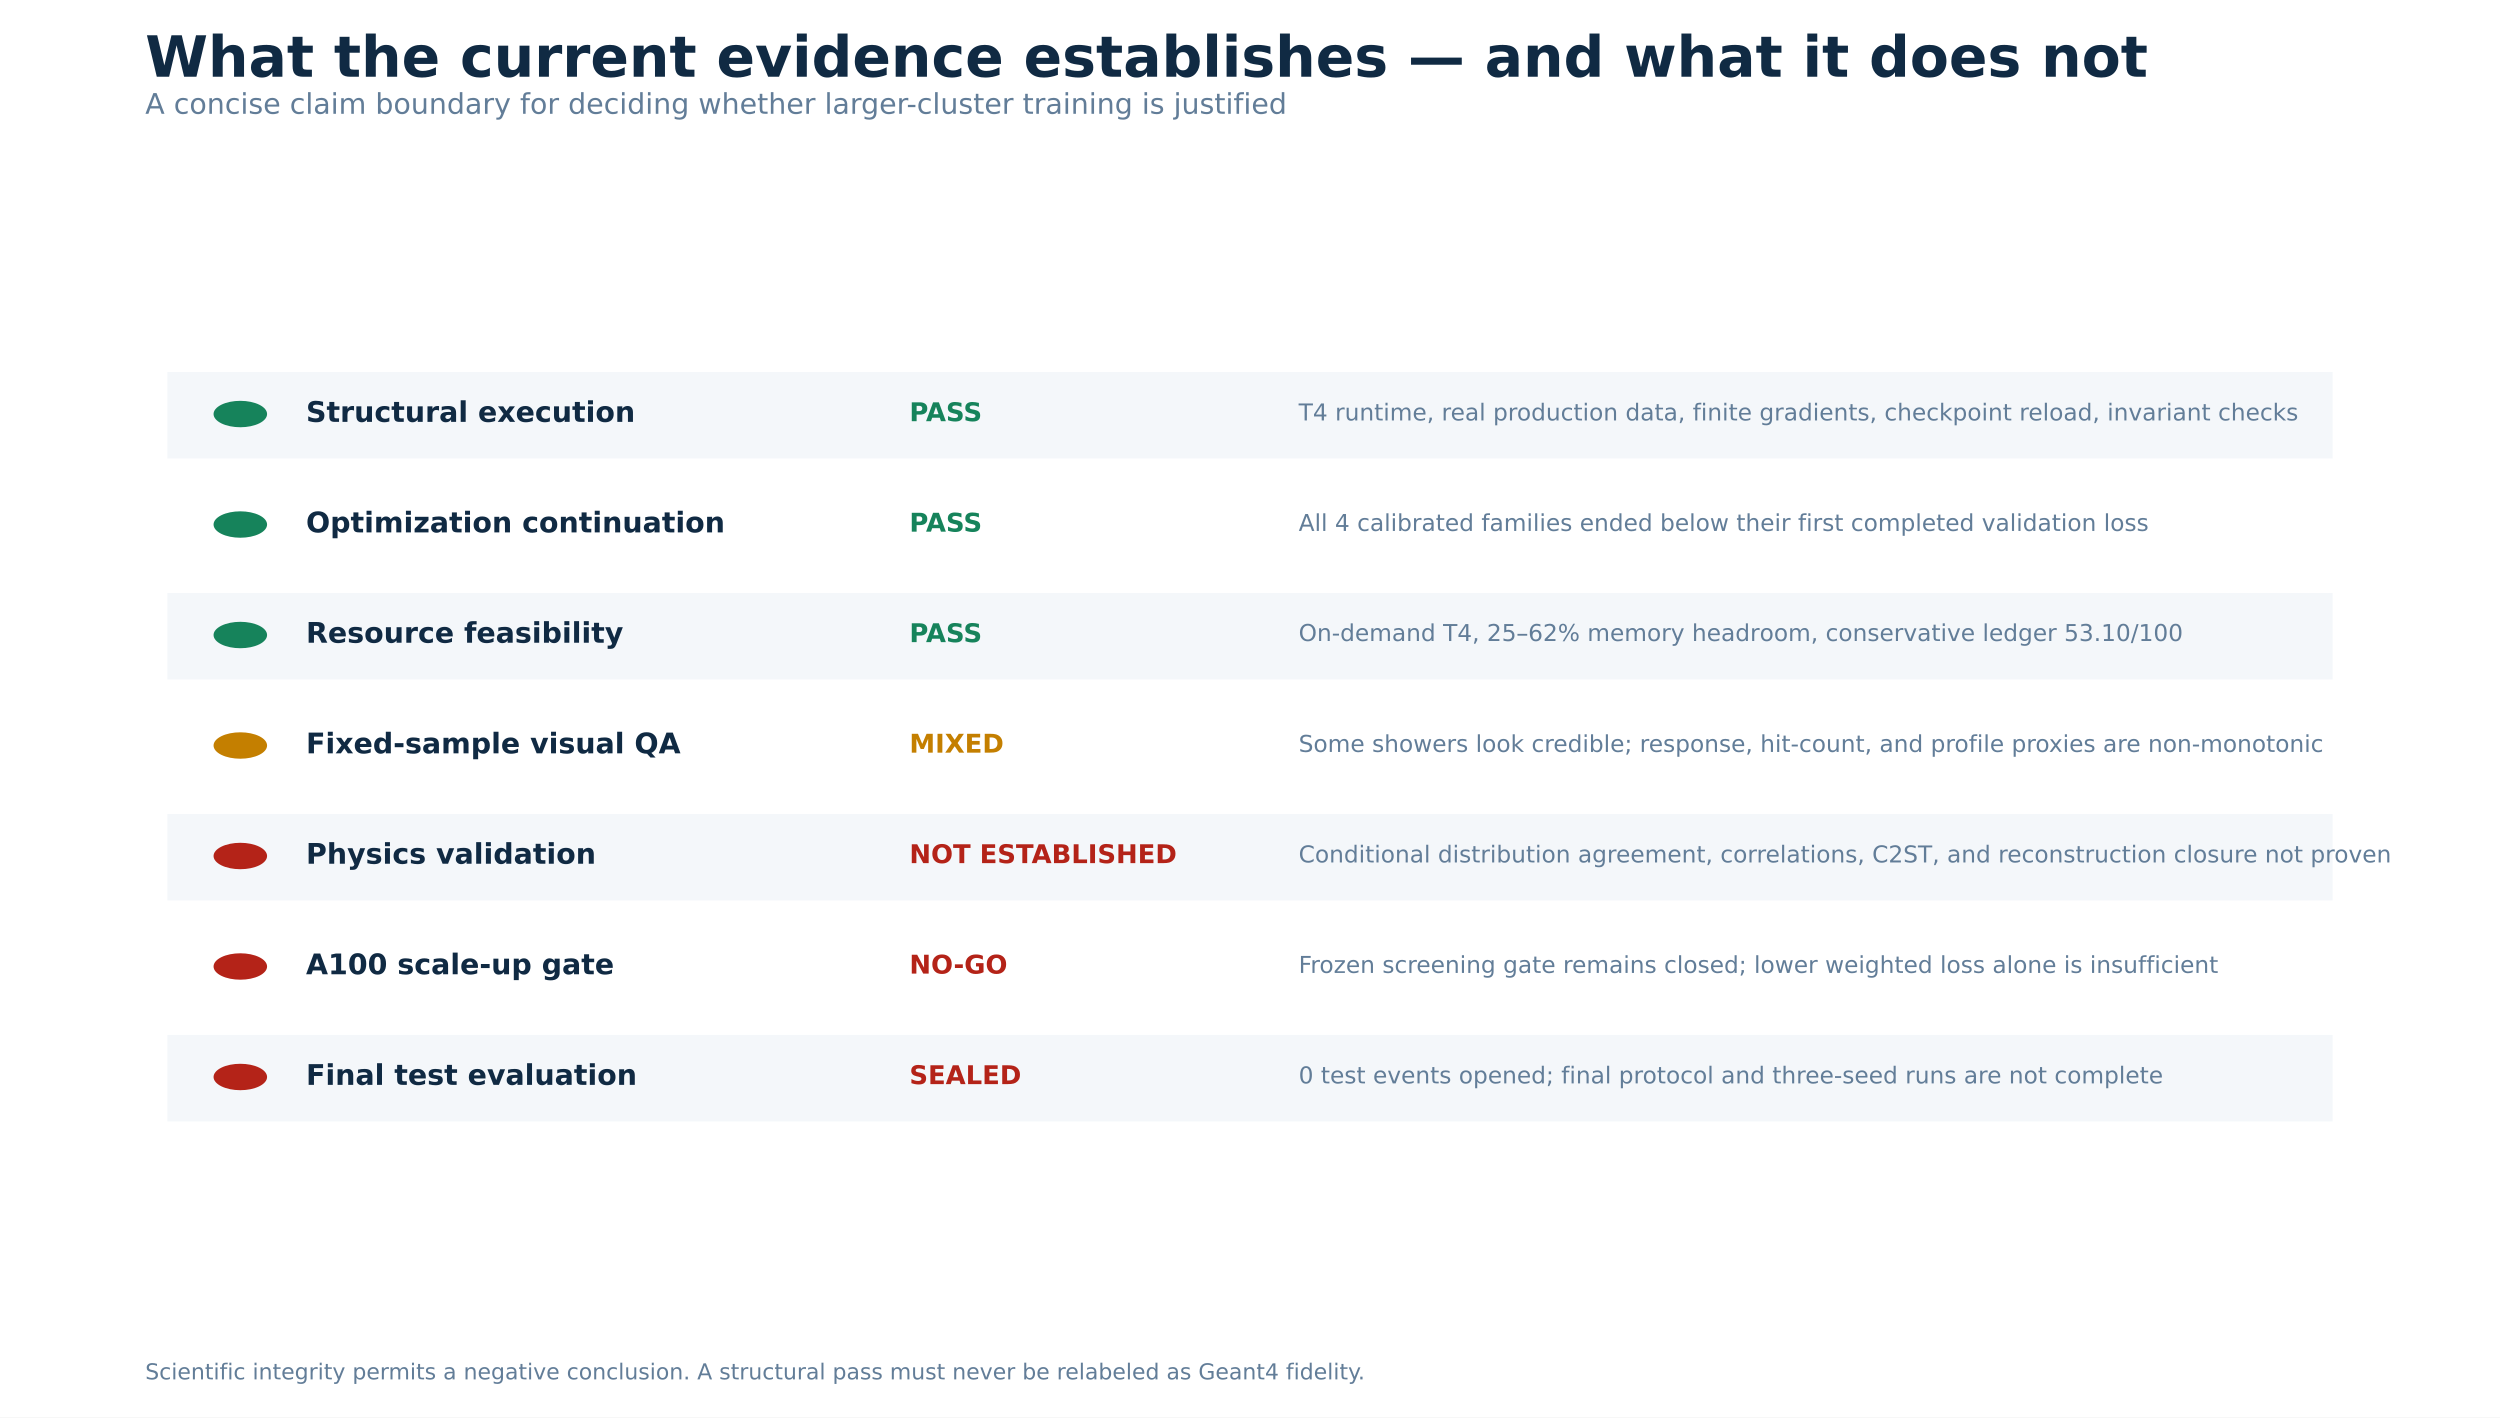
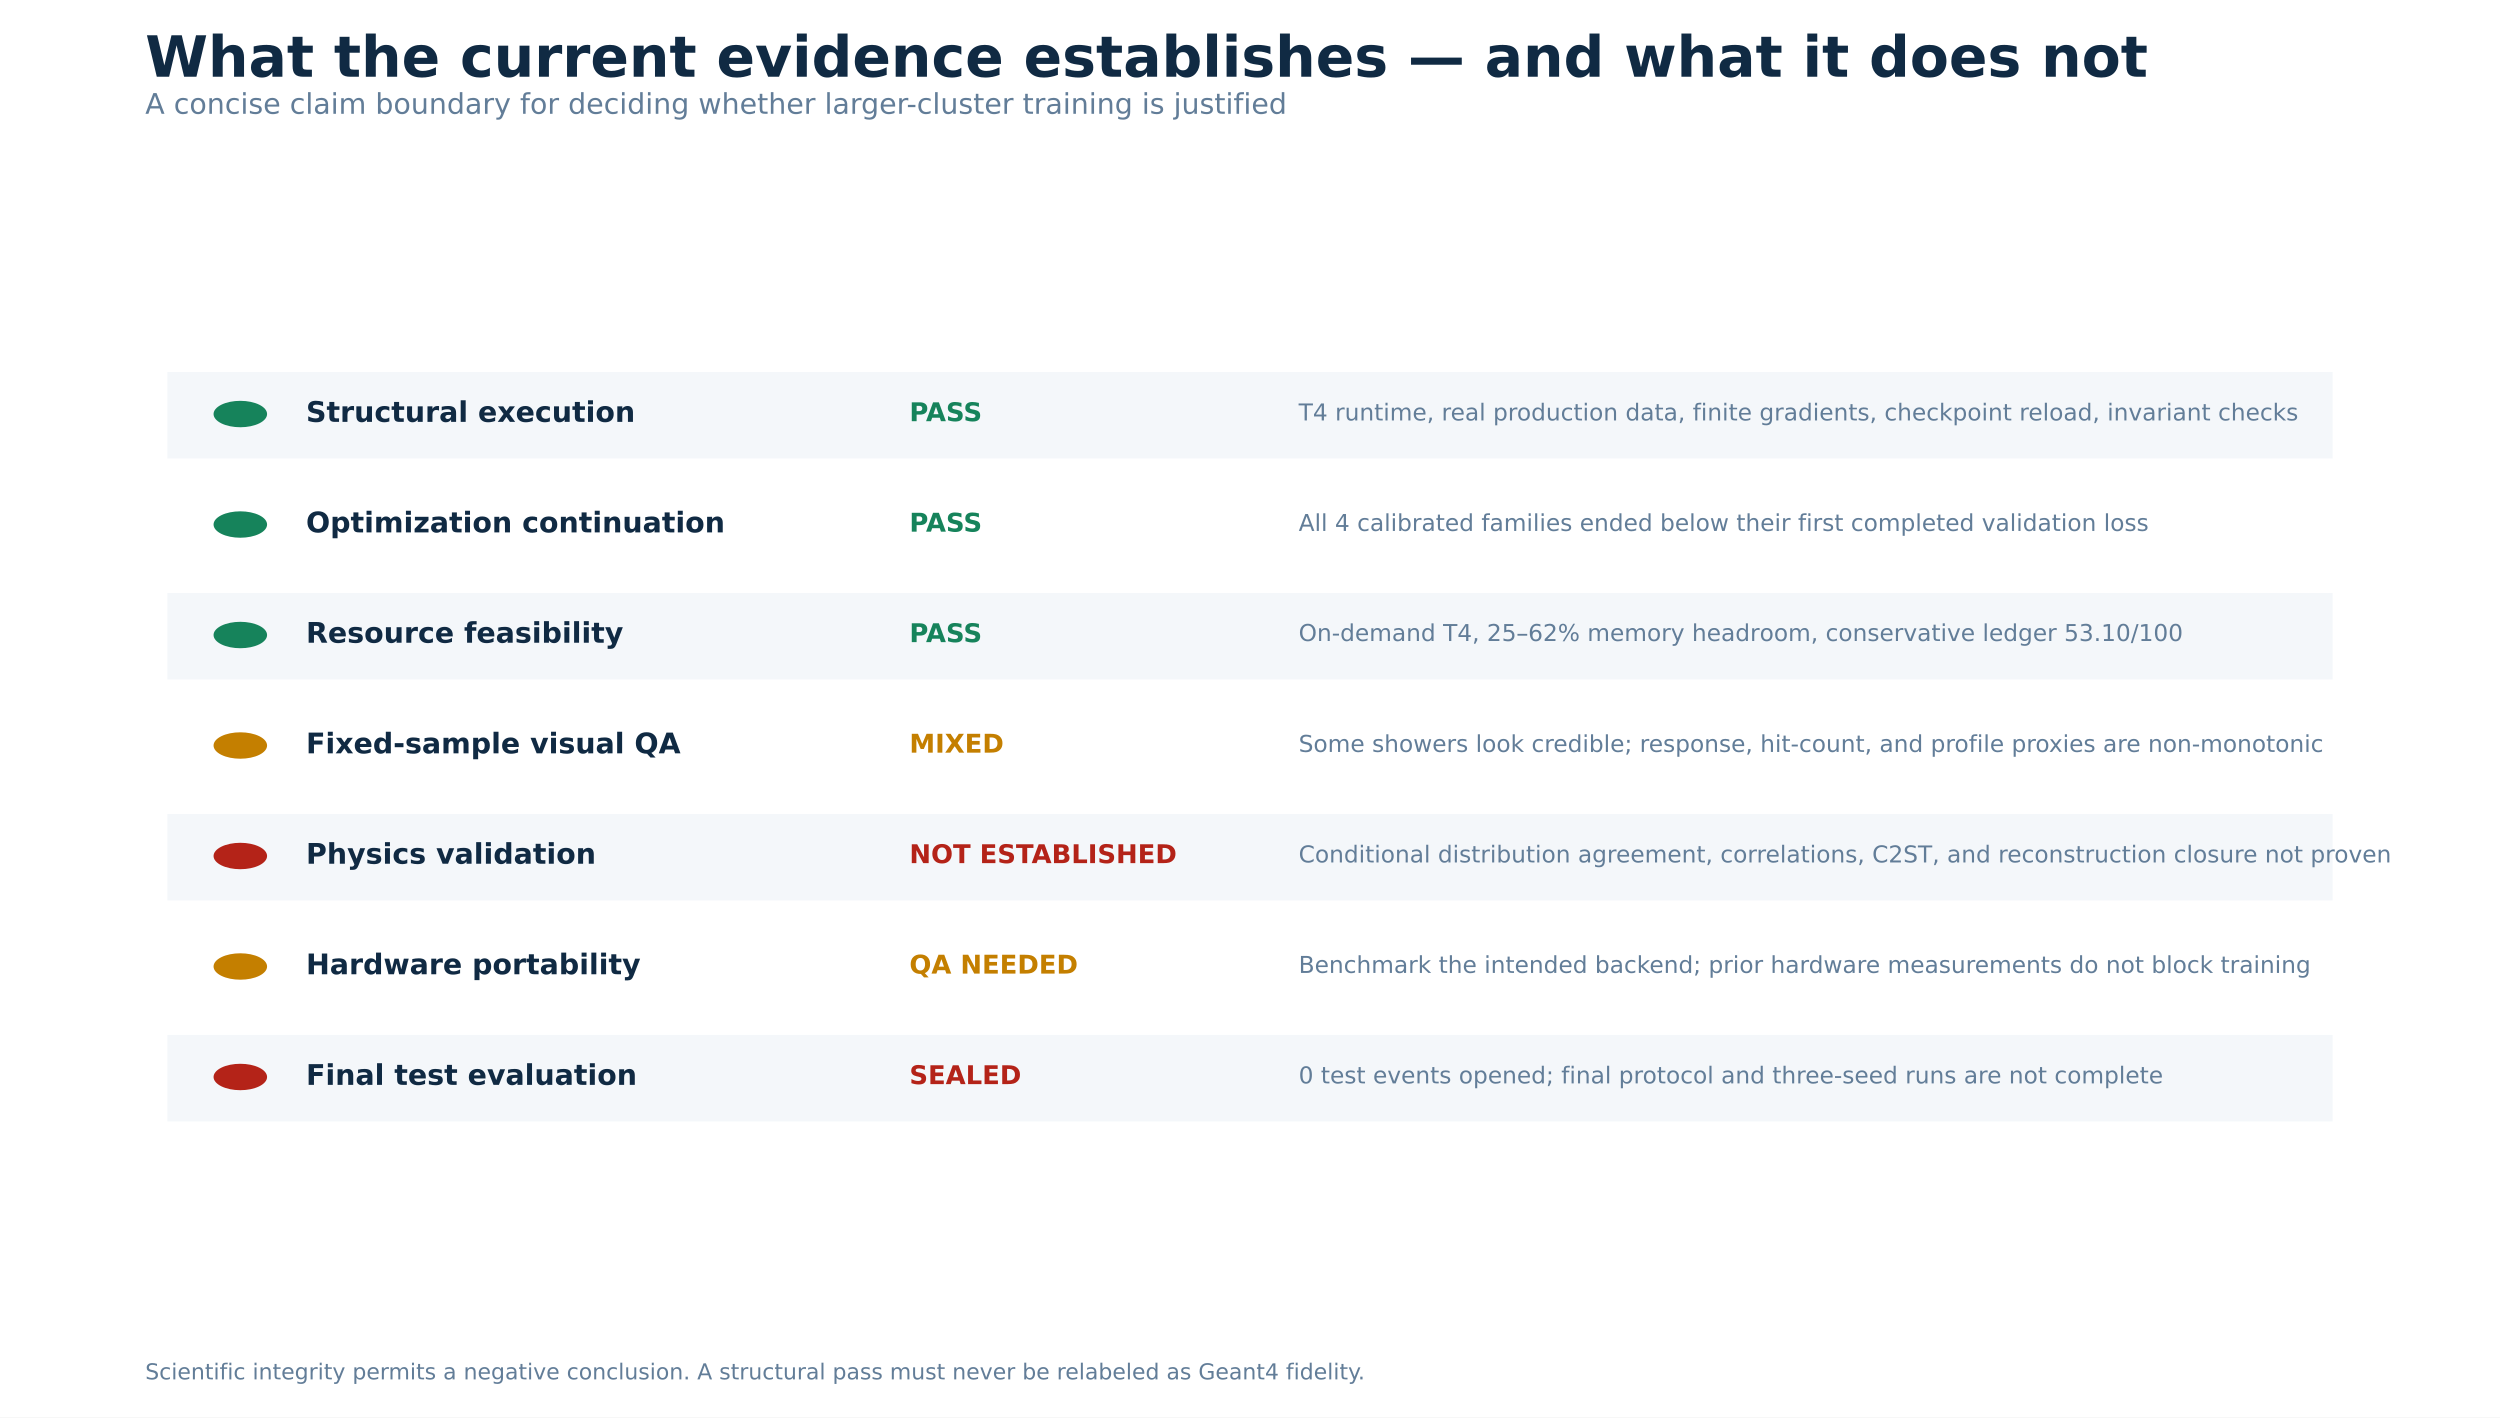
<svg xmlns="http://www.w3.org/2000/svg" width="966.696pt" height="548.1pt" viewBox="0 0 966.696 548.1" version="1.1">
  <defs>
    <style type="text/css">*{stroke-linejoin: round; stroke-linecap: butt}</style>
  </defs>
  <g id="figure_1">
    <g id="patch_1">
      <path d="M 0 548.1 L 966.696 548.1 L 966.696 0 L 0 0 z " style="fill: #ffffff" />
    </g>
    <g id="axes_1">
      <g id="patch_2">
-         <path d="M 64.703 177.282 L 901.994 177.282 L 901.994 143.845 L 64.703 143.845 z " clip-path="url(#p5b5e5b4b34)" style="fill: #f4f7fa" />
+         <path d="M 64.703 177.282 L 901.994 177.282 L 901.994 143.845 L 64.703 143.845 z " clip-path="url(#p08e31d458f)" style="fill: #f4f7fa" />
      </g>
      <g id="patch_3">
-         <path d="M 92.926 165.208 C 95.67 165.208 98.303 164.669 100.244 163.711 C 102.184 162.753 103.275 161.454 103.275 160.099 C 103.275 158.744 102.184 157.445 100.244 156.487 C 98.303 155.529 95.67 154.991 92.926 154.991 C 90.182 154.991 87.549 155.529 85.608 156.487 C 83.668 157.445 82.577 158.744 82.577 160.099 C 82.577 161.454 83.668 162.753 85.608 163.711 C 87.549 164.669 90.182 165.208 92.926 165.208 z " clip-path="url(#p5b5e5b4b34)" style="fill: #16835b" />
+         <path d="M 92.926 165.208 C 95.67 165.208 98.303 164.669 100.244 163.711 C 102.184 162.753 103.275 161.454 103.275 160.099 C 103.275 158.744 102.184 157.445 100.244 156.487 C 98.303 155.529 95.67 154.991 92.926 154.991 C 90.182 154.991 87.549 155.529 85.608 156.487 C 83.668 157.445 82.577 158.744 82.577 160.099 C 82.577 161.454 83.668 162.753 85.608 163.711 C 87.549 164.669 90.182 165.208 92.926 165.208 z " clip-path="url(#p08e31d458f)" style="fill: #16835b" />
      </g>
      <g id="patch_4">
-         <path d="M 64.703 220.007 L 901.994 220.007 L 901.994 186.57 L 64.703 186.57 z " clip-path="url(#p5b5e5b4b34)" style="fill: #ffffff" />
+         <path d="M 64.703 220.007 L 901.994 220.007 L 901.994 186.57 L 64.703 186.57 z " clip-path="url(#p08e31d458f)" style="fill: #ffffff" />
      </g>
      <g id="patch_5">
-         <path d="M 92.926 207.932 C 95.67 207.932 98.303 207.394 100.244 206.436 C 102.184 205.478 103.275 204.179 103.275 202.824 C 103.275 201.469 102.184 200.17 100.244 199.212 C 98.303 198.254 95.67 197.716 92.926 197.716 C 90.182 197.716 87.549 198.254 85.608 199.212 C 83.668 200.17 82.577 201.469 82.577 202.824 C 82.577 204.179 83.668 205.478 85.608 206.436 C 87.549 207.394 90.182 207.932 92.926 207.932 z " clip-path="url(#p5b5e5b4b34)" style="fill: #16835b" />
+         <path d="M 92.926 207.932 C 95.67 207.932 98.303 207.394 100.244 206.436 C 102.184 205.478 103.275 204.179 103.275 202.824 C 103.275 201.469 102.184 200.17 100.244 199.212 C 98.303 198.254 95.67 197.716 92.926 197.716 C 90.182 197.716 87.549 198.254 85.608 199.212 C 83.668 200.17 82.577 201.469 82.577 202.824 C 82.577 204.179 83.668 205.478 85.608 206.436 C 87.549 207.394 90.182 207.932 92.926 207.932 z " clip-path="url(#p08e31d458f)" style="fill: #16835b" />
      </g>
      <g id="patch_6">
-         <path d="M 64.703 262.732 L 901.994 262.732 L 901.994 229.295 L 64.703 229.295 z " clip-path="url(#p5b5e5b4b34)" style="fill: #f4f7fa" />
+         <path d="M 64.703 262.732 L 901.994 262.732 L 901.994 229.295 L 64.703 229.295 z " clip-path="url(#p08e31d458f)" style="fill: #f4f7fa" />
      </g>
      <g id="patch_7">
-         <path d="M 92.926 250.657 C 95.67 250.657 98.303 250.119 100.244 249.161 C 102.184 248.203 103.275 246.904 103.275 245.549 C 103.275 244.194 102.184 242.895 100.244 241.937 C 98.303 240.979 95.67 240.44 92.926 240.44 C 90.182 240.44 87.549 240.979 85.608 241.937 C 83.668 242.895 82.577 244.194 82.577 245.549 C 82.577 246.904 83.668 248.203 85.608 249.161 C 87.549 250.119 90.182 250.657 92.926 250.657 z " clip-path="url(#p5b5e5b4b34)" style="fill: #16835b" />
+         <path d="M 92.926 250.657 C 95.67 250.657 98.303 250.119 100.244 249.161 C 102.184 248.203 103.275 246.904 103.275 245.549 C 103.275 244.194 102.184 242.895 100.244 241.937 C 98.303 240.979 95.67 240.44 92.926 240.44 C 90.182 240.44 87.549 240.979 85.608 241.937 C 83.668 242.895 82.577 244.194 82.577 245.549 C 82.577 246.904 83.668 248.203 85.608 249.161 C 87.549 250.119 90.182 250.657 92.926 250.657 z " clip-path="url(#p08e31d458f)" style="fill: #16835b" />
      </g>
      <g id="patch_8">
-         <path d="M 64.703 305.456 L 901.994 305.456 L 901.994 272.02 L 64.703 272.02 z " clip-path="url(#p5b5e5b4b34)" style="fill: #ffffff" />
+         <path d="M 64.703 305.456 L 901.994 305.456 L 901.994 272.02 L 64.703 272.02 z " clip-path="url(#p08e31d458f)" style="fill: #ffffff" />
      </g>
      <g id="patch_9">
-         <path d="M 92.926 293.382 C 95.67 293.382 98.303 292.844 100.244 291.886 C 102.184 290.928 103.275 289.628 103.275 288.274 C 103.275 286.919 102.184 285.619 100.244 284.661 C 98.303 283.703 95.67 283.165 92.926 283.165 C 90.182 283.165 87.549 283.703 85.608 284.661 C 83.668 285.619 82.577 286.919 82.577 288.274 C 82.577 289.628 83.668 290.928 85.608 291.886 C 87.549 292.844 90.182 293.382 92.926 293.382 z " clip-path="url(#p5b5e5b4b34)" style="fill: #c47f00" />
+         <path d="M 92.926 293.382 C 95.67 293.382 98.303 292.844 100.244 291.886 C 102.184 290.928 103.275 289.628 103.275 288.274 C 103.275 286.919 102.184 285.619 100.244 284.661 C 98.303 283.703 95.67 283.165 92.926 283.165 C 90.182 283.165 87.549 283.703 85.608 284.661 C 83.668 285.619 82.577 286.919 82.577 288.274 C 82.577 289.628 83.668 290.928 85.608 291.886 C 87.549 292.844 90.182 293.382 92.926 293.382 z " clip-path="url(#p08e31d458f)" style="fill: #c47f00" />
      </g>
      <g id="patch_10">
-         <path d="M 64.703 348.181 L 901.994 348.181 L 901.994 314.744 L 64.703 314.744 z " clip-path="url(#p5b5e5b4b34)" style="fill: #f4f7fa" />
+         <path d="M 64.703 348.181 L 901.994 348.181 L 901.994 314.744 L 64.703 314.744 z " clip-path="url(#p08e31d458f)" style="fill: #f4f7fa" />
      </g>
      <g id="patch_11">
-         <path d="M 92.926 336.107 C 95.67 336.107 98.303 335.569 100.244 334.611 C 102.184 333.653 103.275 332.353 103.275 330.998 C 103.275 329.644 102.184 328.344 100.244 327.386 C 98.303 326.428 95.67 325.89 92.926 325.89 C 90.182 325.89 87.549 326.428 85.608 327.386 C 83.668 328.344 82.577 329.644 82.577 330.998 C 82.577 332.353 83.668 333.653 85.608 334.611 C 87.549 335.569 90.182 336.107 92.926 336.107 z " clip-path="url(#p5b5e5b4b34)" style="fill: #b42318" />
+         <path d="M 92.926 336.107 C 95.67 336.107 98.303 335.569 100.244 334.611 C 102.184 333.653 103.275 332.353 103.275 330.998 C 103.275 329.644 102.184 328.344 100.244 327.386 C 98.303 326.428 95.67 325.89 92.926 325.89 C 90.182 325.89 87.549 326.428 85.608 327.386 C 83.668 328.344 82.577 329.644 82.577 330.998 C 82.577 332.353 83.668 333.653 85.608 334.611 C 87.549 335.569 90.182 336.107 92.926 336.107 z " clip-path="url(#p08e31d458f)" style="fill: #b42318" />
      </g>
      <g id="patch_12">
-         <path d="M 64.703 390.906 L 901.994 390.906 L 901.994 357.469 L 64.703 357.469 z " clip-path="url(#p5b5e5b4b34)" style="fill: #ffffff" />
+         <path d="M 64.703 390.906 L 901.994 390.906 L 901.994 357.469 L 64.703 357.469 z " clip-path="url(#p08e31d458f)" style="fill: #ffffff" />
      </g>
      <g id="patch_13">
-         <path d="M 92.926 378.832 C 95.67 378.832 98.303 378.293 100.244 377.335 C 102.184 376.377 103.275 375.078 103.275 373.723 C 103.275 372.368 102.184 371.069 100.244 370.111 C 98.303 369.153 95.67 368.615 92.926 368.615 C 90.182 368.615 87.549 369.153 85.608 370.111 C 83.668 371.069 82.577 372.368 82.577 373.723 C 82.577 375.078 83.668 376.377 85.608 377.335 C 87.549 378.293 90.182 378.832 92.926 378.832 z " clip-path="url(#p5b5e5b4b34)" style="fill: #b42318" />
+         <path d="M 92.926 378.832 C 95.67 378.832 98.303 378.293 100.244 377.335 C 102.184 376.377 103.275 375.078 103.275 373.723 C 103.275 372.368 102.184 371.069 100.244 370.111 C 98.303 369.153 95.67 368.615 92.926 368.615 C 90.182 368.615 87.549 369.153 85.608 370.111 C 83.668 371.069 82.577 372.368 82.577 373.723 C 82.577 375.078 83.668 376.377 85.608 377.335 C 87.549 378.293 90.182 378.832 92.926 378.832 z " clip-path="url(#p08e31d458f)" style="fill: #c47f00" />
      </g>
      <g id="patch_14">
-         <path d="M 64.703 433.631 L 901.994 433.631 L 901.994 400.194 L 64.703 400.194 z " clip-path="url(#p5b5e5b4b34)" style="fill: #f4f7fa" />
+         <path d="M 64.703 433.631 L 901.994 433.631 L 901.994 400.194 L 64.703 400.194 z " clip-path="url(#p08e31d458f)" style="fill: #f4f7fa" />
      </g>
      <g id="patch_15">
-         <path d="M 92.926 421.556 C 95.67 421.556 98.303 421.018 100.244 420.06 C 102.184 419.102 103.275 417.803 103.275 416.448 C 103.275 415.093 102.184 413.794 100.244 412.836 C 98.303 411.878 95.67 411.34 92.926 411.34 C 90.182 411.34 87.549 411.878 85.608 412.836 C 83.668 413.794 82.577 415.093 82.577 416.448 C 82.577 417.803 83.668 419.102 85.608 420.06 C 87.549 421.018 90.182 421.556 92.926 421.556 z " clip-path="url(#p5b5e5b4b34)" style="fill: #b42318" />
+         <path d="M 92.926 421.556 C 95.67 421.556 98.303 421.018 100.244 420.06 C 102.184 419.102 103.275 417.803 103.275 416.448 C 103.275 415.093 102.184 413.794 100.244 412.836 C 98.303 411.878 95.67 411.34 92.926 411.34 C 90.182 411.34 87.549 411.878 85.608 412.836 C 83.668 413.794 82.577 415.093 82.577 416.448 C 82.577 417.803 83.668 419.102 85.608 420.06 C 87.549 421.018 90.182 421.556 92.926 421.556 z " clip-path="url(#p08e31d458f)" style="fill: #b42318" />
      </g>
      <g id="text_1">
        <text style="font-weight: 700; font-size: 11px; font-family: 'DejaVu Sans'; text-anchor: start; fill: #102a43" x="118.327" y="163.135" transform="rotate(-0 118.327 163.1345)">Structural execution</text>
      </g>
      <g id="text_2">
        <text style="font-weight: 700; font-size: 10px; font-family: 'DejaVu Sans'; text-anchor: start; fill: #16835b" x="351.64" y="162.859" transform="rotate(-0 351.6395 162.8586)">PASS</text>
      </g>
      <g id="text_3">
        <text style="font-size: 9px; font-family: 'DejaVu Sans'; text-anchor: start; fill: #627d98" x="502.164" y="162.583" transform="rotate(-0 502.1638 162.5826)">T4 runtime, real production data, finite gradients, checkpoint reload, invariant checks</text>
      </g>
      <g id="text_4">
        <text style="font-weight: 700; font-size: 11px; font-family: 'DejaVu Sans'; text-anchor: start; fill: #102a43" x="118.327" y="205.859" transform="rotate(-0 118.327 205.8593)">Optimization continuation</text>
      </g>
      <g id="text_5">
        <text style="font-weight: 700; font-size: 10px; font-family: 'DejaVu Sans'; text-anchor: start; fill: #16835b" x="351.64" y="205.583" transform="rotate(-0 351.6395 205.5834)">PASS</text>
      </g>
      <g id="text_6">
        <text style="font-size: 9px; font-family: 'DejaVu Sans'; text-anchor: start; fill: #627d98" x="502.164" y="205.307" transform="rotate(-0 502.1638 205.3074)">All 4 calibrated families ended below their first completed validation loss</text>
      </g>
      <g id="text_7">
        <text style="font-weight: 700; font-size: 11px; font-family: 'DejaVu Sans'; text-anchor: start; fill: #102a43" x="118.327" y="248.541" transform="rotate(-0 118.327 248.5411)">Resource feasibility</text>
      </g>
      <g id="text_8">
        <text style="font-weight: 700; font-size: 10px; font-family: 'DejaVu Sans'; text-anchor: start; fill: #16835b" x="351.64" y="248.308" transform="rotate(-0 351.6395 248.3082)">PASS</text>
      </g>
      <g id="text_9">
        <g style="fill: #627d98" transform="translate(502.1638 248.0238)">
          <text>
            <tspan x="0" y="-0.156" style="font-size: 9px; font-family: 'DejaVu Sans'; fill: #627d98">O</tspan>
            <tspan x="7.084" y="-0.156" style="font-size: 9px; font-family: 'DejaVu Sans'; fill: #627d98">n</tspan>
            <tspan x="12.788" y="-0.156" style="font-size: 9px; font-family: 'DejaVu Sans'; fill: #627d98">-</tspan>
            <tspan x="16.036" y="-0.156" style="font-size: 9px; font-family: 'DejaVu Sans'; fill: #627d98">d</tspan>
            <tspan x="21.749" y="-0.156" style="font-size: 9px; font-family: 'DejaVu Sans'; fill: #627d98">e</tspan>
            <tspan x="27.286" y="-0.156" style="font-size: 9px; font-family: 'DejaVu Sans'; fill: #627d98">m</tspan>
            <tspan x="36.053" y="-0.156" style="font-size: 9px; font-family: 'DejaVu Sans'; fill: #627d98">a</tspan>
            <tspan x="41.568" y="-0.156" style="font-size: 9px; font-family: 'DejaVu Sans'; fill: #627d98">n</tspan>
            <tspan x="47.272" y="-0.156" style="font-size: 9px; font-family: 'DejaVu Sans'; fill: #627d98">d</tspan>
            <tspan x="52.985" y="-0.156" style="font-size: 9px; font-family: 'DejaVu Sans'; fill: #627d98"> </tspan>
            <tspan x="55.846" y="-0.156" style="font-size: 9px; font-family: 'DejaVu Sans'; fill: #627d98">T</tspan>
            <tspan x="61.343" y="-0.156" style="font-size: 9px; font-family: 'DejaVu Sans'; fill: #627d98">4</tspan>
            <tspan x="67.069" y="-0.156" style="font-size: 9px; font-family: 'DejaVu Sans'; fill: #627d98">,</tspan>
            <tspan x="69.93" y="-0.156" style="font-size: 9px; font-family: 'DejaVu Sans'; fill: #627d98"> </tspan>
            <tspan x="72.791" y="-0.156" style="font-size: 9px; font-family: 'DejaVu Sans'; fill: #627d98">2</tspan>
            <tspan x="78.517" y="-0.156" style="font-size: 9px; font-family: 'DejaVu Sans'; fill: #627d98">5</tspan>
            <tspan x="88.743" y="-0.156" style="font-size: 9px; font-family: 'DejaVu Sans'; fill: #627d98">6</tspan>
            <tspan x="94.469" y="-0.156" style="font-size: 9px; font-family: 'DejaVu Sans'; fill: #627d98">2</tspan>
            <tspan x="100.195" y="-0.156" style="font-size: 9px; font-family: 'DejaVu Sans'; fill: #627d98">%</tspan>
            <tspan x="108.747" y="-0.156" style="font-size: 9px; font-family: 'DejaVu Sans'; fill: #627d98"> </tspan>
            <tspan x="111.608" y="-0.156" style="font-size: 9px; font-family: 'DejaVu Sans'; fill: #627d98">m</tspan>
            <tspan x="120.375" y="-0.156" style="font-size: 9px; font-family: 'DejaVu Sans'; fill: #627d98">e</tspan>
            <tspan x="125.912" y="-0.156" style="font-size: 9px; font-family: 'DejaVu Sans'; fill: #627d98">m</tspan>
            <tspan x="134.679" y="-0.156" style="font-size: 9px; font-family: 'DejaVu Sans'; fill: #627d98">o</tspan>
            <tspan x="140.186" y="-0.156" style="font-size: 9px; font-family: 'DejaVu Sans'; fill: #627d98">r</tspan>
            <tspan x="143.886" y="-0.156" style="font-size: 9px; font-family: 'DejaVu Sans'; fill: #627d98">y</tspan>
            <tspan x="149.212" y="-0.156" style="font-size: 9px; font-family: 'DejaVu Sans'; fill: #627d98"> </tspan>
            <tspan x="152.073" y="-0.156" style="font-size: 9px; font-family: 'DejaVu Sans'; fill: #627d98">h</tspan>
            <tspan x="157.777" y="-0.156" style="font-size: 9px; font-family: 'DejaVu Sans'; fill: #627d98">e</tspan>
            <tspan x="163.314" y="-0.156" style="font-size: 9px; font-family: 'DejaVu Sans'; fill: #627d98">a</tspan>
            <tspan x="168.829" y="-0.156" style="font-size: 9px; font-family: 'DejaVu Sans'; fill: #627d98">d</tspan>
            <tspan x="174.542" y="-0.156" style="font-size: 9px; font-family: 'DejaVu Sans'; fill: #627d98">r</tspan>
            <tspan x="178.242" y="-0.156" style="font-size: 9px; font-family: 'DejaVu Sans'; fill: #627d98">o</tspan>
            <tspan x="183.749" y="-0.156" style="font-size: 9px; font-family: 'DejaVu Sans'; fill: #627d98">o</tspan>
            <tspan x="189.255" y="-0.156" style="font-size: 9px; font-family: 'DejaVu Sans'; fill: #627d98">m</tspan>
            <tspan x="198.022" y="-0.156" style="font-size: 9px; font-family: 'DejaVu Sans'; fill: #627d98">,</tspan>
            <tspan x="200.883" y="-0.156" style="font-size: 9px; font-family: 'DejaVu Sans'; fill: #627d98"> </tspan>
            <tspan x="203.744" y="-0.156" style="font-size: 9px; font-family: 'DejaVu Sans'; fill: #627d98">c</tspan>
            <tspan x="208.692" y="-0.156" style="font-size: 9px; font-family: 'DejaVu Sans'; fill: #627d98">o</tspan>
            <tspan x="214.198" y="-0.156" style="font-size: 9px; font-family: 'DejaVu Sans'; fill: #627d98">n</tspan>
            <tspan x="219.902" y="-0.156" style="font-size: 9px; font-family: 'DejaVu Sans'; fill: #627d98">s</tspan>
            <tspan x="224.591" y="-0.156" style="font-size: 9px; font-family: 'DejaVu Sans'; fill: #627d98">e</tspan>
            <tspan x="230.128" y="-0.156" style="font-size: 9px; font-family: 'DejaVu Sans'; fill: #627d98">r</tspan>
            <tspan x="233.829" y="-0.156" style="font-size: 9px; font-family: 'DejaVu Sans'; fill: #627d98">v</tspan>
            <tspan x="239.155" y="-0.156" style="font-size: 9px; font-family: 'DejaVu Sans'; fill: #627d98">a</tspan>
            <tspan x="244.67" y="-0.156" style="font-size: 9px; font-family: 'DejaVu Sans'; fill: #627d98">t</tspan>
            <tspan x="248.199" y="-0.156" style="font-size: 9px; font-family: 'DejaVu Sans'; fill: #627d98">i</tspan>
            <tspan x="250.699" y="-0.156" style="font-size: 9px; font-family: 'DejaVu Sans'; fill: #627d98">v</tspan>
            <tspan x="256.025" y="-0.156" style="font-size: 9px; font-family: 'DejaVu Sans'; fill: #627d98">e</tspan>
            <tspan x="261.562" y="-0.156" style="font-size: 9px; font-family: 'DejaVu Sans'; fill: #627d98"> </tspan>
            <tspan x="264.423" y="-0.156" style="font-size: 9px; font-family: 'DejaVu Sans'; fill: #627d98">l</tspan>
            <tspan x="266.924" y="-0.156" style="font-size: 9px; font-family: 'DejaVu Sans'; fill: #627d98">e</tspan>
            <tspan x="272.461" y="-0.156" style="font-size: 9px; font-family: 'DejaVu Sans'; fill: #627d98">d</tspan>
            <tspan x="278.174" y="-0.156" style="font-size: 9px; font-family: 'DejaVu Sans'; fill: #627d98">g</tspan>
            <tspan x="283.887" y="-0.156" style="font-size: 9px; font-family: 'DejaVu Sans'; fill: #627d98">e</tspan>
            <tspan x="289.424" y="-0.156" style="font-size: 9px; font-family: 'DejaVu Sans'; fill: #627d98">r</tspan>
            <tspan x="293.124" y="-0.156" style="font-size: 9px; font-family: 'DejaVu Sans'; fill: #627d98"> </tspan>
            <tspan x="295.985" y="-0.156" style="font-size: 9px; font-family: 'DejaVu Sans'; fill: #627d98">5</tspan>
            <tspan x="301.711" y="-0.156" style="font-size: 9px; font-family: 'DejaVu Sans'; fill: #627d98">3</tspan>
            <tspan x="307.437" y="-0.156" style="font-size: 9px; font-family: 'DejaVu Sans'; fill: #627d98">.</tspan>
            <tspan x="310.298" y="-0.156" style="font-size: 9px; font-family: 'DejaVu Sans'; fill: #627d98">1</tspan>
            <tspan x="316.024" y="-0.156" style="font-size: 9px; font-family: 'DejaVu Sans'; fill: #627d98">0</tspan>
            <tspan x="321.75" y="-0.156" style="font-size: 9px; font-family: 'DejaVu Sans'; fill: #627d98">/</tspan>
            <tspan x="324.782" y="-0.156" style="font-size: 9px; font-family: 'DejaVu Sans'; fill: #627d98">1</tspan>
            <tspan x="330.508" y="-0.156" style="font-size: 9px; font-family: 'DejaVu Sans'; fill: #627d98">0</tspan>
            <tspan x="336.234" y="-0.156" style="font-size: 9px; font-family: 'DejaVu Sans'; fill: #627d98">0</tspan>
            <tspan x="84.243" y="-0.156" style="font-size: 9px; font-family: 'DejaVu Sans Display'; fill: #627d98">–</tspan>
          </text>
        </g>
      </g>
      <g id="text_10">
        <text style="font-weight: 700; font-size: 11px; font-family: 'DejaVu Sans'; text-anchor: start; fill: #102a43" x="118.327" y="291.309" transform="rotate(-0 118.327 291.3089)">Fixed-sample visual QA</text>
      </g>
      <g id="text_11">
        <text style="font-weight: 700; font-size: 10px; font-family: 'DejaVu Sans'; text-anchor: start; fill: #c47f00" x="351.64" y="291.033" transform="rotate(-0 351.6395 291.033)">MIXED</text>
      </g>
      <g id="text_12">
        <text style="font-size: 9px; font-family: 'DejaVu Sans'; text-anchor: start; fill: #627d98" x="502.164" y="290.757" transform="rotate(-0 502.1638 290.757)">Some showers look credible; response, hit-count, and profile proxies are non-monotonic</text>
      </g>
      <g id="text_13">
        <text style="font-weight: 700; font-size: 11px; font-family: 'DejaVu Sans'; text-anchor: start; fill: #102a43" x="118.327" y="333.991" transform="rotate(-0 118.327 333.9907)">Physics validation</text>
      </g>
      <g id="text_14">
        <text style="font-weight: 700; font-size: 10px; font-family: 'DejaVu Sans'; text-anchor: start; fill: #b42318" x="351.64" y="333.758" transform="rotate(-0 351.6395 333.7578)">NOT ESTABLISHED</text>
      </g>
      <g id="text_15">
        <text style="font-size: 9px; font-family: 'DejaVu Sans'; text-anchor: start; fill: #627d98" x="502.164" y="333.482" transform="rotate(-0 502.1638 333.4818)">Conditional distribution agreement, correlations, C2ST, and reconstruction closure not proven</text>
      </g>
      <g id="text_16">
-         <text style="font-weight: 700; font-size: 11px; font-family: 'DejaVu Sans'; text-anchor: start; fill: #102a43" x="118.327" y="376.716" transform="rotate(-0 118.327 376.7155)">A100 scale-up gate</text>
+         <text style="font-weight: 700; font-size: 11px; font-family: 'DejaVu Sans'; text-anchor: start; fill: #102a43" x="118.327" y="376.716" transform="rotate(-0 118.327 376.7155)">Hardware portability</text>
      </g>
      <g id="text_17">
-         <text style="font-weight: 700; font-size: 10px; font-family: 'DejaVu Sans'; text-anchor: start; fill: #b42318" x="351.64" y="376.483" transform="rotate(-0 351.6395 376.4826)">NO-GO</text>
+         <text style="font-weight: 700; font-size: 10px; font-family: 'DejaVu Sans'; text-anchor: start; fill: #c47f00" x="351.64" y="376.483" transform="rotate(-0 351.6395 376.4826)">QA NEEDED</text>
      </g>
      <g id="text_18">
-         <text style="font-size: 9px; font-family: 'DejaVu Sans'; text-anchor: start; fill: #627d98" x="502.164" y="376.207" transform="rotate(-0 502.1638 376.2066)">Frozen screening gate remains closed; lower weighted loss alone is insufficient</text>
+         <text style="font-size: 9px; font-family: 'DejaVu Sans'; text-anchor: start; fill: #627d98" x="502.164" y="376.207" transform="rotate(-0 502.1638 376.2066)">Benchmark the intended backend; prior hardware measurements do not block training</text>
      </g>
      <g id="text_19">
        <text style="font-weight: 700; font-size: 11px; font-family: 'DejaVu Sans'; text-anchor: start; fill: #102a43" x="118.327" y="419.483" transform="rotate(-0 118.327 419.4833)">Final test evaluation</text>
      </g>
      <g id="text_20">
        <text style="font-weight: 700; font-size: 10px; font-family: 'DejaVu Sans'; text-anchor: start; fill: #b42318" x="351.64" y="419.207" transform="rotate(-0 351.6395 419.2074)">SEALED</text>
      </g>
      <g id="text_21">
        <text style="font-size: 9px; font-family: 'DejaVu Sans'; text-anchor: start; fill: #627d98" x="502.164" y="418.931" transform="rotate(-0 502.1638 418.9314)">0 test events opened; final protocol and three-seed runs are not complete</text>
      </g>
    </g>
    <g id="text_22">
      <text style="font-weight: 700; font-size: 22px; font-family: 'DejaVu Sans'; text-anchor: start; fill: #102a43" x="56.159" y="29.677" transform="rotate(-0 56.15892 29.67656)">What the current evidence establishes — and what it does not</text>
    </g>
    <g id="text_23">
      <text style="font-size: 11px; font-family: 'DejaVu Sans'; text-anchor: start; fill: #627d98" x="56.159" y="43.998" transform="rotate(-0 56.15892 43.99828)">A concise claim boundary for deciding whether larger-cluster training is justified</text>
    </g>
    <g id="text_24">
      <text style="font-size: 8.5px; font-family: 'DejaVu Sans'; text-anchor: start; fill: #627d98" x="56.159" y="533.372" transform="rotate(-0 56.15892 533.3723)">Scientific integrity permits a negative conclusion. A structural pass must never be relabeled as Geant4 fidelity.</text>
    </g>
  </g>
  <defs>
-     <clipPath id="p5b5e5b4b34">
+     <clipPath id="p08e31d458f">
      <rect x="12.96" y="58.86" width="940.776" height="464.4" />
    </clipPath>
  </defs>
</svg>
